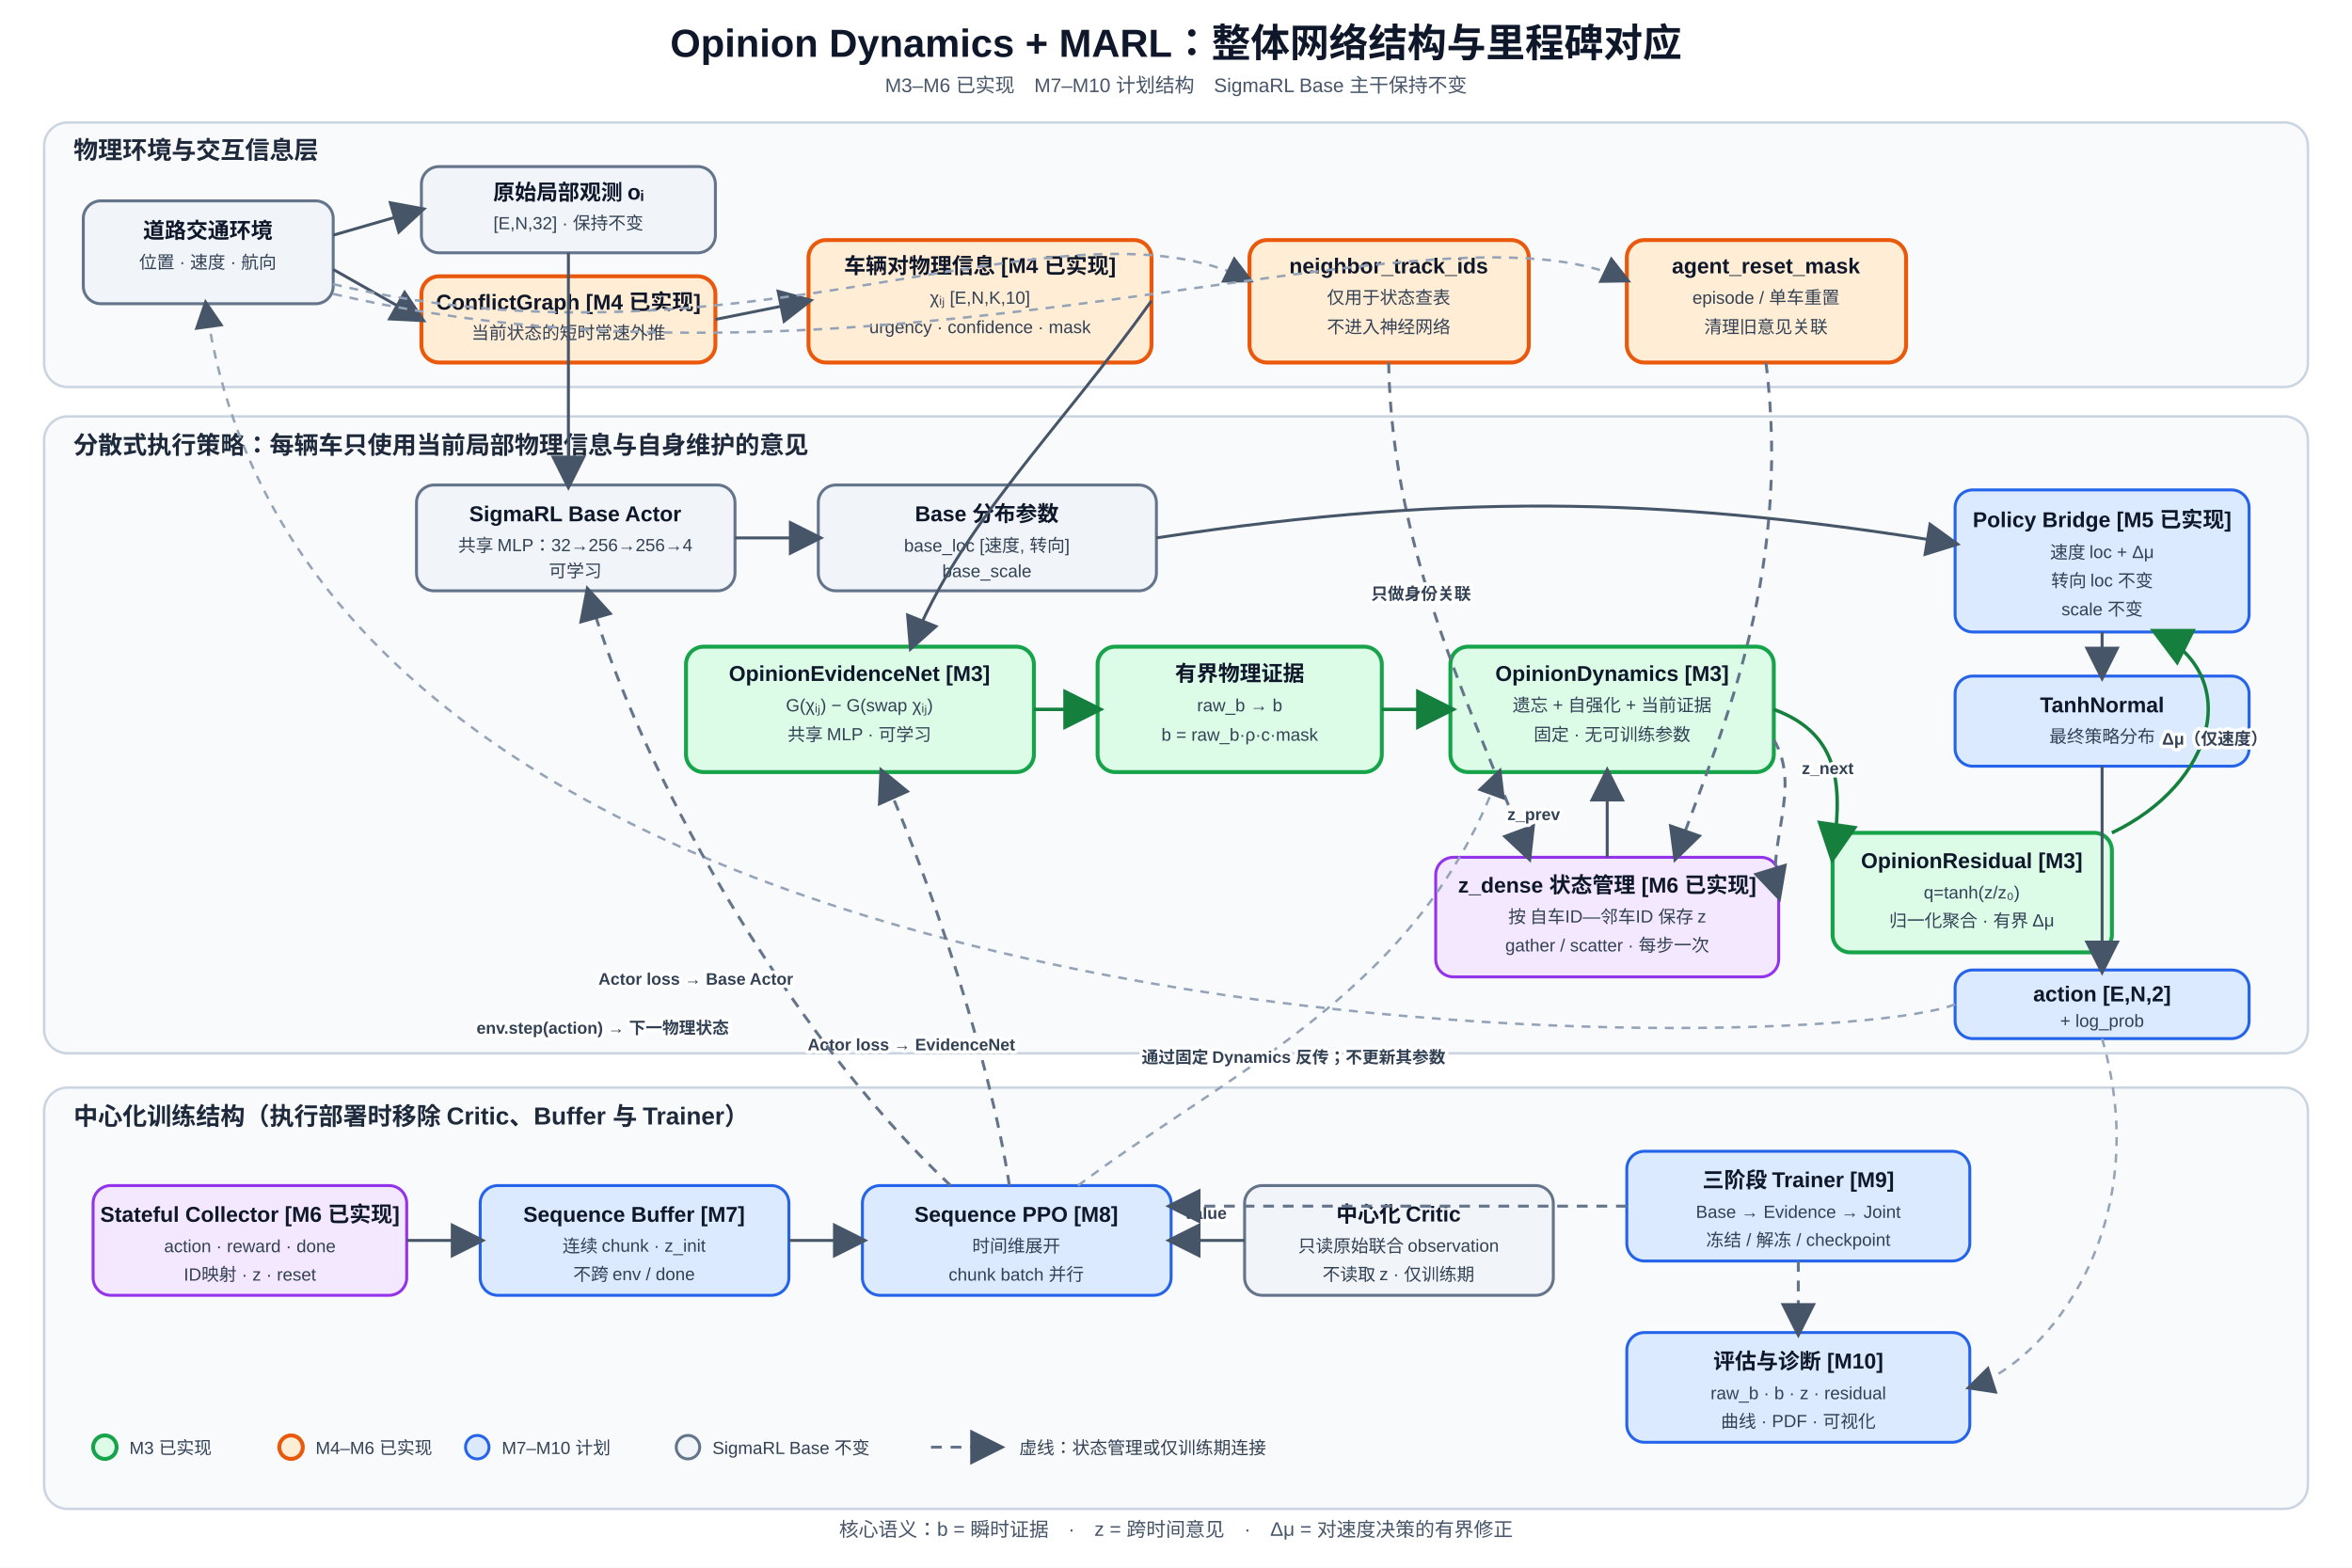
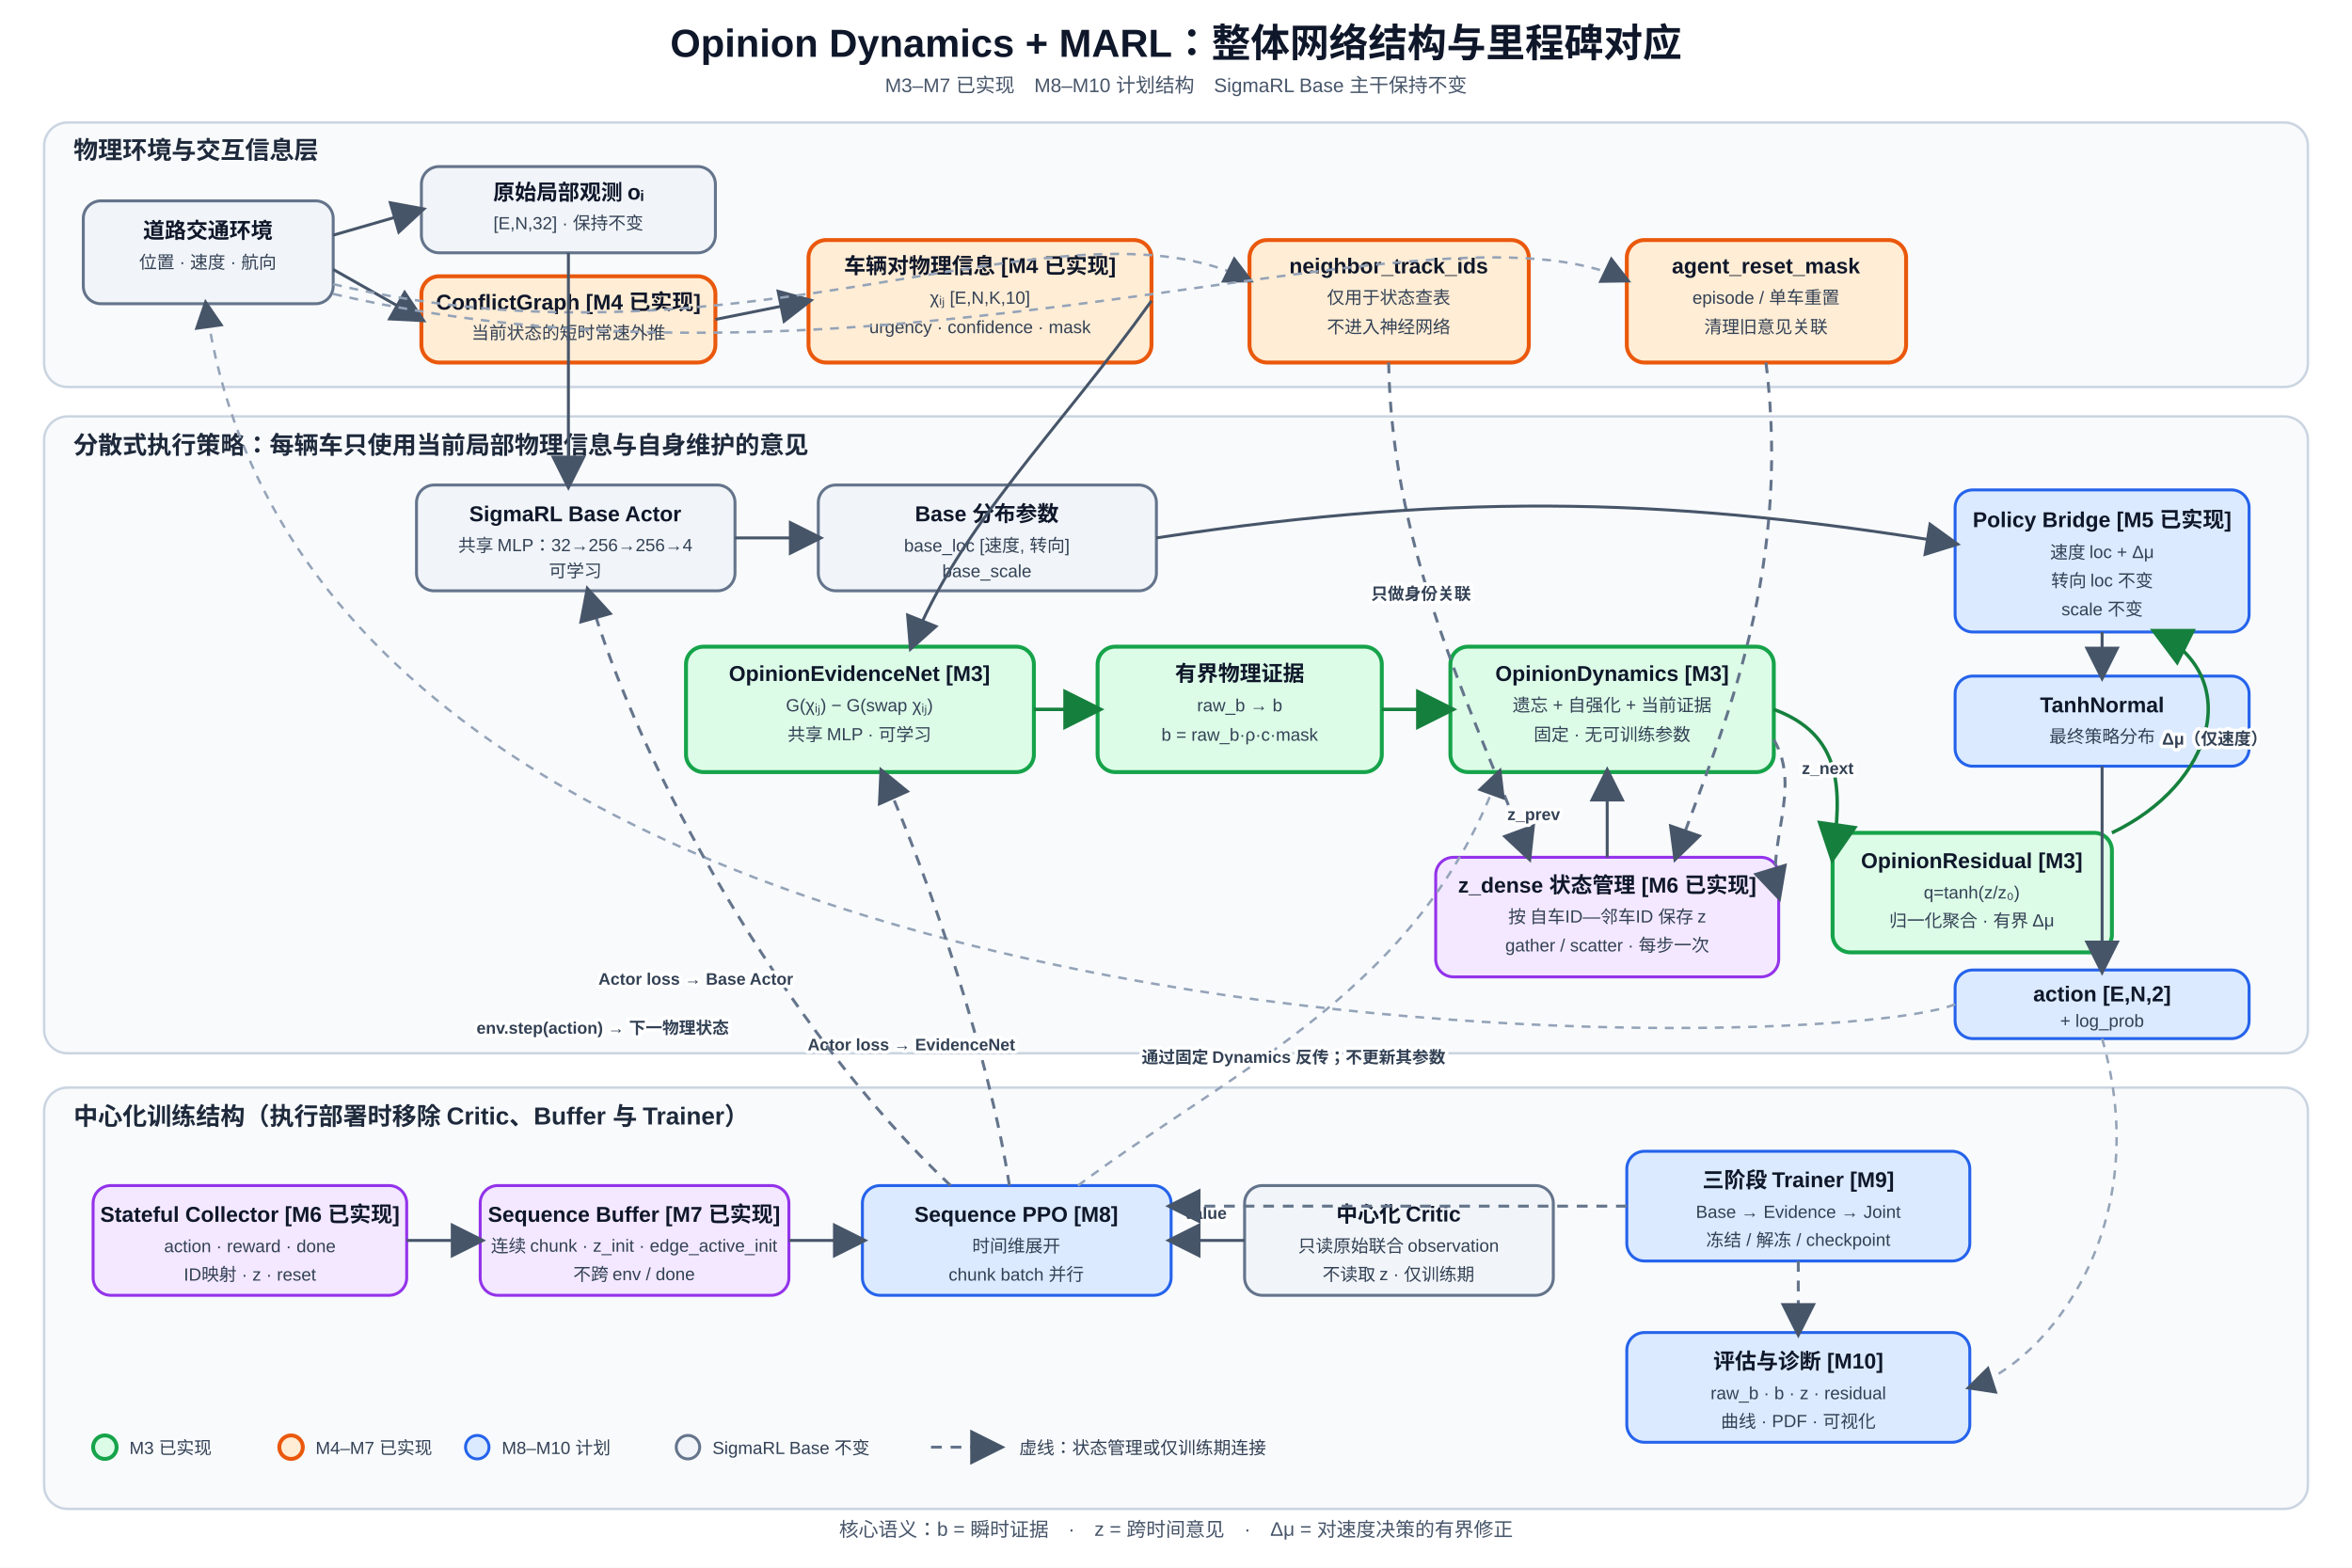
<svg xmlns="http://www.w3.org/2000/svg" width="2400" height="1600" viewBox="0 0 2400 1600" role="img" aria-labelledby="title desc">
  <defs>
    <marker id="arrow" markerWidth="12" markerHeight="12" refX="10" refY="6" orient="auto" markerUnits="strokeWidth">
      <path d="M0,0 L12,6 L0,12 Z" fill="#475569" />
    </marker>
    <marker id="arrow-green" markerWidth="12" markerHeight="12" refX="10" refY="6" orient="auto" markerUnits="strokeWidth">
      <path d="M0,0 L12,6 L0,12 Z" fill="#15803D" />
    </marker>
    <style>
      .title { font: 700 40px "Arial Unicode MS", "PingFang SC", Arial, sans-serif; fill: #0F172A; }
      .subtitle { font: 400 20px "Arial Unicode MS", "PingFang SC", Arial, sans-serif; fill: #475569; }
      .cluster-title { font: 700 25px "Arial Unicode MS", "PingFang SC", Arial, sans-serif; fill: #1E293B; }
      .node-title { font: 700 22px "Arial Unicode MS", "PingFang SC", Arial, sans-serif; fill: #0F172A; text-anchor: middle; }
      .node-text { font: 400 18px "Arial Unicode MS", "PingFang SC", Arial, sans-serif; fill: #334155; text-anchor: middle; }
      .edge-label { font: 600 17px "Arial Unicode MS", "PingFang SC", Arial, sans-serif; fill: #334155; text-anchor: middle; paint-order: stroke; stroke: #FFFFFF; stroke-width: 7px; stroke-linejoin: round; }
      .legend { font: 400 18px "Arial Unicode MS", "PingFang SC", Arial, sans-serif; fill: #334155; }
      .cluster { fill: #F8FAFC; stroke: #CBD5E1; stroke-width: 2.5; rx: 24; }
      .base { fill: #F1F5F9; stroke: #64748B; stroke-width: 3; rx: 18; }
      .m3 { fill: #DCFCE7; stroke: #16A34A; stroke-width: 4; rx: 18; }
      .m4 { fill: #FFEDD5; stroke: #EA580C; stroke-width: 4; rx: 18; }
      .planned { fill: #DBEAFE; stroke: #2563EB; stroke-width: 3; rx: 18; }
      .state { fill: #F3E8FF; stroke: #9333EA; stroke-width: 3; rx: 18; }
      .edge { fill: none; stroke: #475569; stroke-width: 3; marker-end: url(#arrow); }
      .edge-green { fill: none; stroke: #15803D; stroke-width: 3.5; marker-end: url(#arrow-green); }
      .dash { fill: none; stroke: #64748B; stroke-width: 3; stroke-dasharray: 11 9; marker-end: url(#arrow); }
      .thin-dash { fill: none; stroke: #94A3B8; stroke-width: 2.5; stroke-dasharray: 9 8; marker-end: url(#arrow); }
    </style>
  </defs>
  <rect width="2400" height="1600" fill="#FFFFFF" />
  <text x="1200" y="58" class="title" text-anchor="middle">Opinion Dynamics + MARL：整体网络结构与里程碑对应</text>
-   <text x="1200" y="94" class="subtitle" text-anchor="middle">M3–M6 已实现　M7–M10 计划结构　SigmaRL Base 主干保持不变</text>
+   <text x="1200" y="94" class="subtitle" text-anchor="middle">M3–M7 已实现　M8–M10 计划结构　SigmaRL Base 主干保持不变</text>
  <rect x="45" y="125" width="2310" height="270" class="cluster" />
  <text x="75" y="162" class="cluster-title">物理环境与交互信息层</text>
  <rect x="85" y="205" width="255" height="105" class="base" />
  <text x="212" y="243" class="node-title">道路交通环境</text>
  <text x="212" y="274" class="node-text">位置 · 速度 · 航向</text>
  <rect x="430" y="170" width="300" height="88" class="base" />
  <text x="580" y="204" class="node-title">原始局部观测 oᵢ</text>
  <text x="580" y="234" class="node-text">[E,N,32] · 保持不变</text>
  <rect x="430" y="282" width="300" height="88" class="m4" />
  <text x="580" y="316" class="node-title">ConflictGraph [M4 已实现]</text>
  <text x="580" y="346" class="node-text">当前状态的短时常速外推</text>
  <rect x="825" y="245" width="350" height="125" class="m4" />
  <text x="1000" y="279" class="node-title">车辆对物理信息 [M4 已实现]</text>
  <text x="1000" y="310" class="node-text">χᵢⱼ [E,N,K,10]</text>
  <text x="1000" y="340" class="node-text">urgency · confidence · mask</text>
  <rect x="1275" y="245" width="285" height="125" class="m4" />
  <text x="1417" y="279" class="node-title">neighbor_track_ids</text>
  <text x="1417" y="310" class="node-text">仅用于状态查表</text>
  <text x="1417" y="340" class="node-text">不进入神经网络</text>
  <rect x="1660" y="245" width="285" height="125" class="m4" />
  <text x="1802" y="279" class="node-title">agent_reset_mask</text>
  <text x="1802" y="310" class="node-text">episode / 单车重置</text>
  <text x="1802" y="340" class="node-text">清理旧意见关联</text>
  <path d="M340 240 L430 214" class="edge" />
  <path d="M340 275 L430 326" class="edge" />
  <path d="M730 326 L825 307" class="edge" />
  <path d="M340 290 C760 390, 1080 190, 1275 286" class="thin-dash" />
  <path d="M340 300 C900 430, 1460 190, 1660 286" class="thin-dash" />
  <rect x="45" y="425" width="2310" height="650" class="cluster" />
  <text x="75" y="463" class="cluster-title">分散式执行策略：每辆车只使用当前局部物理信息与自身维护的意见</text>
  <rect x="425" y="495" width="325" height="108" class="base" />
  <text x="587" y="532" class="node-title">SigmaRL Base Actor</text>
  <text x="587" y="563" class="node-text">共享 MLP：32→256→256→4</text>
  <text x="587" y="589" class="node-text">可学习</text>
  <rect x="835" y="495" width="345" height="108" class="base" />
  <text x="1007" y="532" class="node-title">Base 分布参数</text>
  <text x="1007" y="563" class="node-text">base_loc [速度, 转向]</text>
  <text x="1007" y="589" class="node-text">base_scale</text>
  <rect x="700" y="660" width="355" height="128" class="m3" />
  <text x="877" y="695" class="node-title">OpinionEvidenceNet [M3]</text>
  <text x="877" y="726" class="node-text">G(χᵢⱼ) − G(swap χᵢⱼ)</text>
  <text x="877" y="756" class="node-text">共享 MLP · 可学习</text>
  <rect x="1120" y="660" width="290" height="128" class="m3" />
  <text x="1265" y="695" class="node-title">有界物理证据</text>
  <text x="1265" y="726" class="node-text">raw_b → b</text>
  <text x="1265" y="756" class="node-text">b = raw_b·ρ·c·mask</text>
  <rect x="1480" y="660" width="330" height="128" class="m3" />
  <text x="1645" y="695" class="node-title">OpinionDynamics [M3]</text>
  <text x="1645" y="726" class="node-text">遗忘 + 自强化 + 当前证据</text>
  <text x="1645" y="756" class="node-text">固定 · 无可训练参数</text>
  <rect x="1465" y="875" width="350" height="122" class="state" />
  <text x="1640" y="911" class="node-title">z_dense 状态管理 [M6 已实现]</text>
  <text x="1640" y="942" class="node-text">按 自车ID—邻车ID 保存 z</text>
  <text x="1640" y="971" class="node-text">gather / scatter · 每步一次</text>
  <rect x="1870" y="850" width="285" height="122" class="m3" />
  <text x="2012" y="886" class="node-title">OpinionResidual [M3]</text>
  <text x="2012" y="917" class="node-text">q=tanh(z/z₀)</text>
  <text x="2012" y="946" class="node-text">归一化聚合 · 有界 Δμ</text>
  <rect x="1995" y="500" width="300" height="145" class="planned" />
  <text x="2145" y="538" class="node-title">Policy Bridge [M5 已实现]</text>
  <text x="2145" y="570" class="node-text">速度 loc + Δμ</text>
  <text x="2145" y="599" class="node-text">转向 loc 不变</text>
  <text x="2145" y="628" class="node-text">scale 不变</text>
  <rect x="1995" y="690" width="300" height="92" class="planned" />
  <text x="2145" y="727" class="node-title">TanhNormal</text>
  <text x="2145" y="758" class="node-text">最终策略分布</text>
  <rect x="1995" y="990" width="300" height="70" class="planned" />
  <text x="2145" y="1022" class="node-title">action [E,N,2]</text>
  <text x="2145" y="1048" class="node-text">+ log_prob</text>
  <path d="M580 258 L580 495" class="edge" />
  <path d="M750 549 L835 549" class="edge" />
  <path d="M1175 307 C1080 440, 980 535, 930 660" class="edge" />
  <path d="M1055 724 L1120 724" class="edge-green" />
  <path d="M1410 724 L1480 724" class="edge-green" />
  <path d="M1417 370 C1420 570, 1510 740, 1560 875" class="dash" />
  <text x="1450" y="612" class="edge-label">只做身份关联</text>
  <path d="M1802 370 C1830 595, 1750 760, 1710 875" class="dash" />
  <path d="M1640 875 L1640 788" class="edge" />
  <text x="1565" y="837" class="edge-label">z_prev</text>
  <path d="M1810 724 C1880 750, 1880 805, 1870 875" class="edge-green" />
  <text x="1865" y="790" class="edge-label">z_next</text>
  <path d="M1810 755 C1840 805, 1800 866, 1815 915" class="dash" />
  <path d="M1180 549 C1500 500, 1720 510, 1995 555" class="edge" />
  <path d="M2155 850 C2260 800, 2290 690, 2200 645" class="edge-green" />
  <text x="2260" y="760" class="edge-label">Δμ（仅速度）</text>
  <path d="M2145 645 L2145 690" class="edge" />
  <path d="M2145 782 L2145 990" class="edge" />
  <path d="M1995 1025 C1860 1080, 320 1110, 210 310" class="thin-dash" />
  <text x="615" y="1055" class="edge-label">env.step(action) → 下一物理状态</text>
  <rect x="45" y="1110" width="2310" height="430" class="cluster" />
  <text x="75" y="1148" class="cluster-title">中心化训练结构（执行部署时移除 Critic、Buffer 与 Trainer）</text>
  <rect x="95" y="1210" width="320" height="112" class="state" />
  <text x="255" y="1247" class="node-title">Stateful Collector [M6 已实现]</text>
  <text x="255" y="1278" class="node-text">action · reward · done</text>
  <text x="255" y="1307" class="node-text">ID映射 · z · reset</text>
-   <rect x="490" y="1210" width="315" height="112" class="planned" />
-   <text x="647" y="1247" class="node-title">Sequence Buffer [M7]</text>
-   <text x="647" y="1278" class="node-text">连续 chunk · z_init</text>
+   <rect x="490" y="1210" width="315" height="112" class="state" />
+   <text x="647" y="1247" class="node-title">Sequence Buffer [M7 已实现]</text>
+   <text x="647" y="1278" class="node-text">连续 chunk · z_init · edge_active_init</text>
  <text x="647" y="1307" class="node-text">不跨 env / done</text>
  <rect x="880" y="1210" width="315" height="112" class="planned" />
  <text x="1037" y="1247" class="node-title">Sequence PPO [M8]</text>
  <text x="1037" y="1278" class="node-text">时间维展开</text>
  <text x="1037" y="1307" class="node-text">chunk batch 并行</text>
  <rect x="1270" y="1210" width="315" height="112" class="base" />
  <text x="1427" y="1247" class="node-title">中心化 Critic</text>
  <text x="1427" y="1278" class="node-text">只读原始联合 observation</text>
  <text x="1427" y="1307" class="node-text">不读取 z · 仅训练期</text>
  <rect x="1660" y="1175" width="350" height="112" class="planned" />
  <text x="1835" y="1212" class="node-title">三阶段 Trainer [M9]</text>
  <text x="1835" y="1243" class="node-text">Base → Evidence → Joint</text>
  <text x="1835" y="1272" class="node-text">冻结 / 解冻 / checkpoint</text>
  <rect x="1660" y="1360" width="350" height="112" class="planned" />
  <text x="1835" y="1397" class="node-title">评估与诊断 [M10]</text>
  <text x="1835" y="1428" class="node-text">raw_b · b · z · residual</text>
  <text x="1835" y="1457" class="node-text">曲线 · PDF · 可视化</text>
  <path d="M415 1266 L490 1266" class="edge" />
  <path d="M805 1266 L880 1266" class="edge" />
  <path d="M1270 1266 L1195 1266" class="edge" />
  <text x="1230" y="1244" class="edge-label">value</text>
  <path d="M1660 1231 L1195 1231" class="dash" />
  <path d="M1030 1210 C1010 1080, 950 900, 900 788" class="dash" />
  <text x="930" y="1072" class="edge-label">Actor loss → EvidenceNet</text>
  <path d="M970 1210 C800 1050, 650 780, 600 603" class="dash" />
  <text x="710" y="1005" class="edge-label">Actor loss → Base Actor</text>
  <path d="M1100 1210 C1260 1090, 1450 1010, 1530 788" class="thin-dash" />
  <text x="1320" y="1085" class="edge-label">通过固定 Dynamics 反传；不更新其参数</text>
  <path d="M1835 1287 L1835 1360" class="dash" />
  <path d="M2145 1060 C2200 1250, 2090 1390, 2010 1416" class="thin-dash" />
  <rect x="95" y="1465" width="24" height="24" class="m3" />
  <text x="132" y="1484" class="legend">M3 已实现</text>
  <rect x="285" y="1465" width="24" height="24" class="m4" />
-   <text x="322" y="1484" class="legend">M4–M6 已实现</text>
+   <text x="322" y="1484" class="legend">M4–M7 已实现</text>
  <rect x="475" y="1465" width="24" height="24" class="planned" />
-   <text x="512" y="1484" class="legend">M7–M10 计划</text>
+   <text x="512" y="1484" class="legend">M8–M10 计划</text>
  <rect x="690" y="1465" width="24" height="24" class="base" />
  <text x="727" y="1484" class="legend">SigmaRL Base 不变</text>
  <line x1="950" y1="1477" x2="1020" y2="1477" stroke="#64748B" stroke-width="3" stroke-dasharray="11 9" marker-end="url(#arrow)" />
  <text x="1040" y="1484" class="legend">虚线：状态管理或仅训练期连接</text>
  <text x="1200" y="1568" class="subtitle" text-anchor="middle">核心语义：b = 瞬时证据　·　z = 跨时间意见　·　Δμ = 对速度决策的有界修正</text>
</svg>
